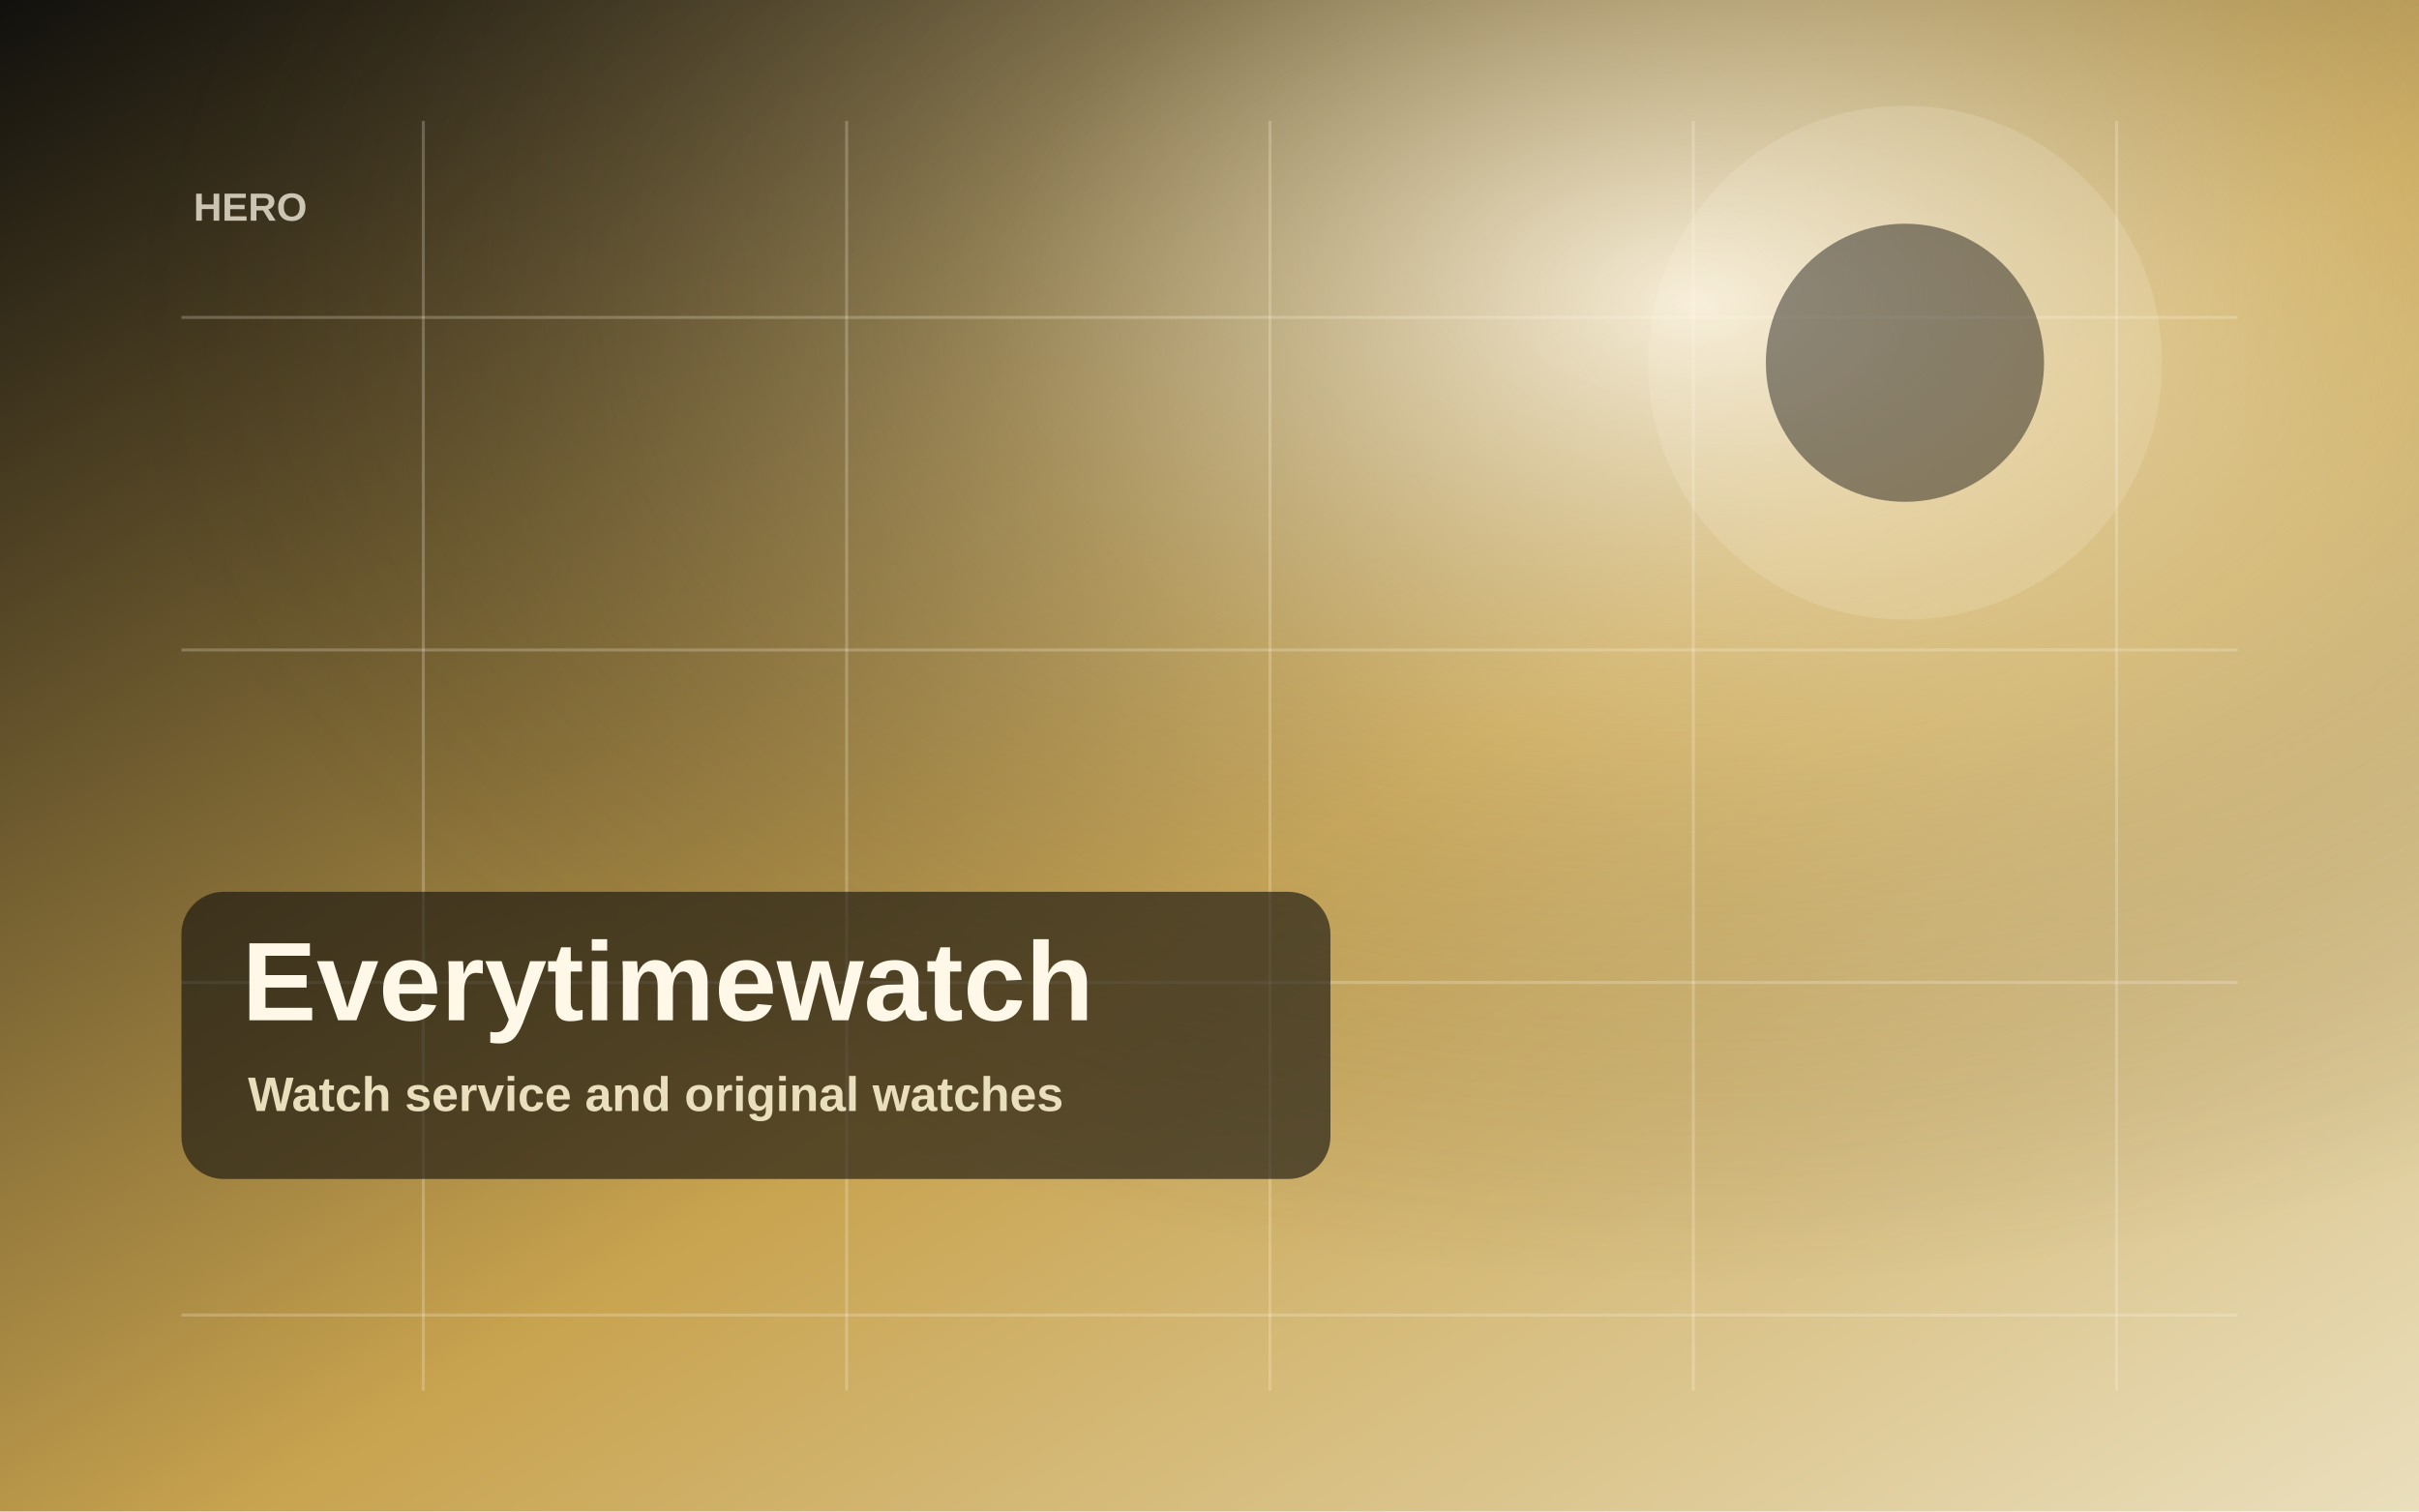
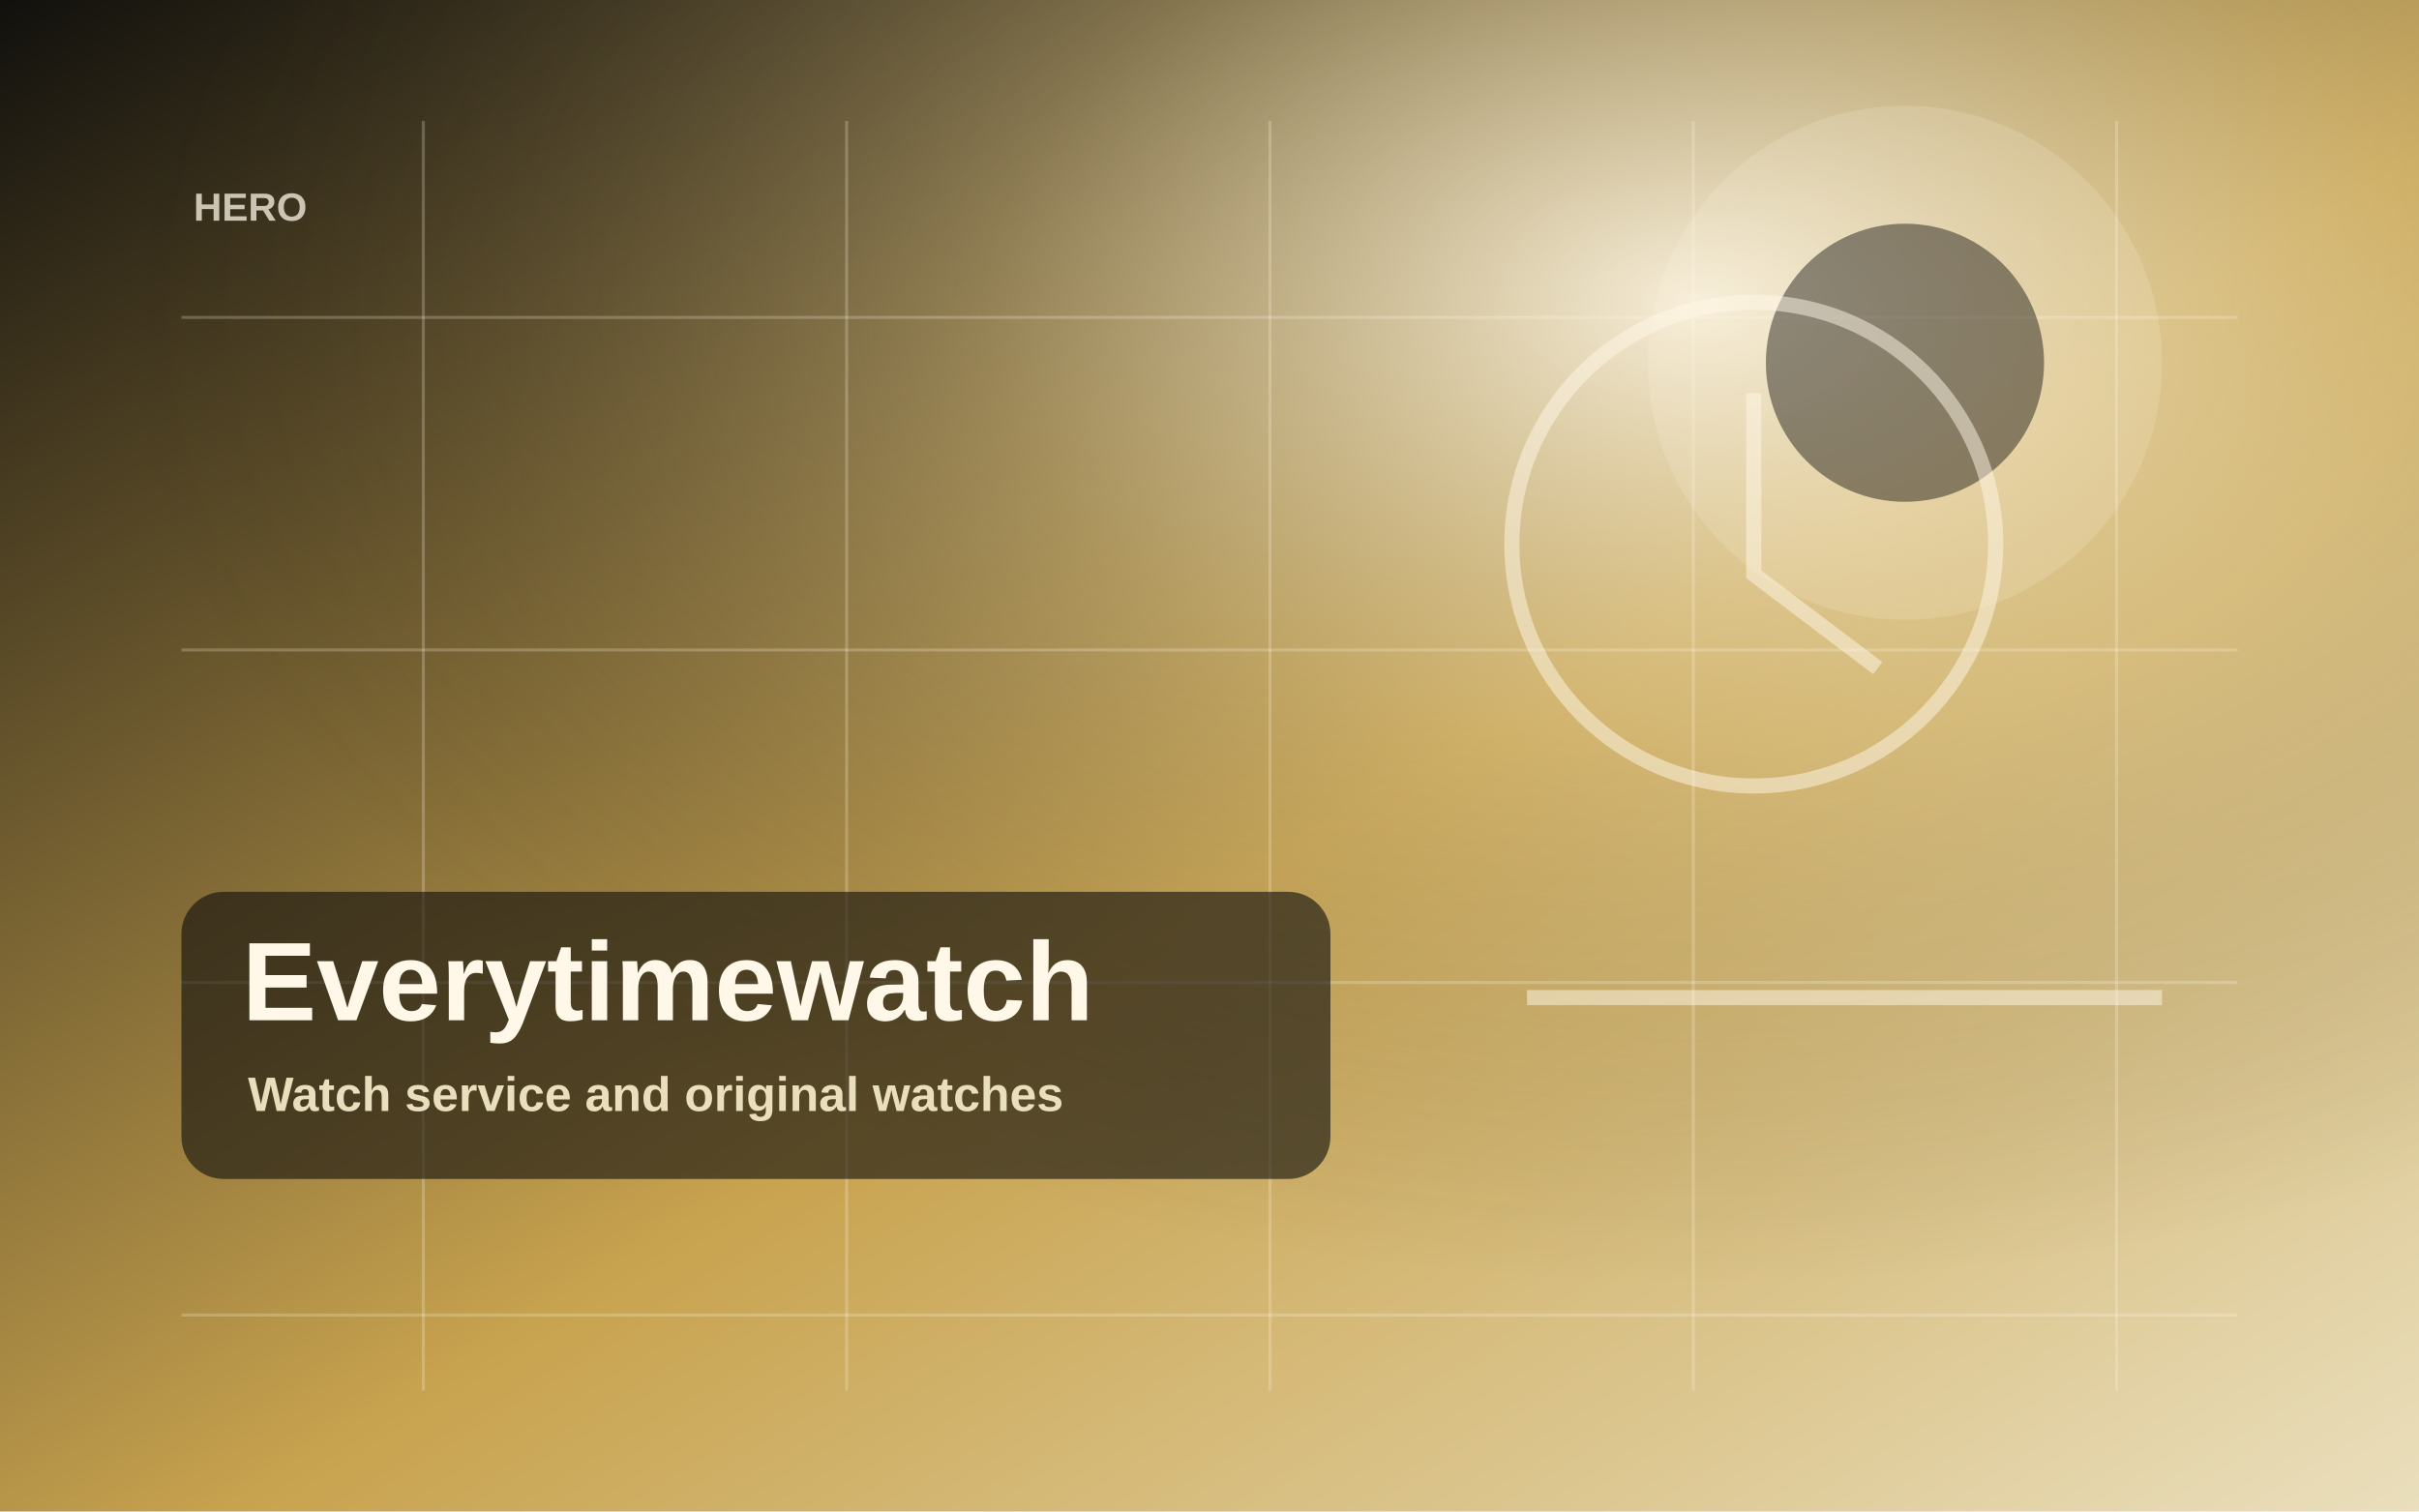
<svg xmlns="http://www.w3.org/2000/svg" width="1600" height="1000" viewBox="0 0 1600 1000" role="img" aria-label="Everytimewatch">
  <defs>
    <linearGradient id="bg" x1="0" x2="1" y1="0" y2="1">
      <stop offset="0" stop-color="#11100d" />
      <stop offset="0.55" stop-color="#c8a34f" />
      <stop offset="1" stop-color="#eadfbd" />
    </linearGradient>
    <radialGradient id="glow" cx="70%" cy="20%" r="65%">
      <stop offset="0" stop-color="#fff8e8" stop-opacity=".9" />
      <stop offset=".45" stop-color="#eadfbd" stop-opacity=".25" />
      <stop offset="1" stop-color="#11100d" stop-opacity="0" />
    </radialGradient>
  </defs>
  <rect width="1600" height="1000" fill="url(#bg)" />
  <rect width="1600" height="1000" fill="url(#glow)" />
  <g fill="none" stroke="#fff8e8" stroke-opacity=".24" stroke-width="2">
    <path d="M120 210 H1480 M120 430 H1480 M120 650 H1480 M120 870 H1480" />
    <path d="M280 80 V920 M560 80 V920 M840 80 V920 M1120 80 V920 M1400 80 V920" />
  </g>
  <circle cx="1260" cy="240" r="170" fill="#fff8e8" opacity=".16" />
  <circle cx="1260" cy="240" r="92" fill="#11100d" opacity=".45" />
+   <g fill="none" stroke="#fff8e8" stroke-width="10" opacity=".5">
+     <circle cx="1160" cy="360" r="160" />
+     <path d="M1160 260v120l82 62" />
+     <path d="M1010 660h420" />
+   </g>
  <rect x="120" y="590" width="760" height="190" rx="28" fill="#11100d" opacity=".62" />
  <text x="160" y="675" font-family="Arial, Helvetica, sans-serif" font-size="74" font-weight="900" fill="#fff8e8">Everytimewatch</text>
  <text x="164" y="735" font-family="Arial, Helvetica, sans-serif" font-size="32" font-weight="700" fill="#eadfbd">Watch service and original watches</text>
  <text x="128" y="146" font-family="Arial, Helvetica, sans-serif" font-size="26" font-weight="800" fill="#fff8e8" opacity=".74">HERO</text>
</svg>
